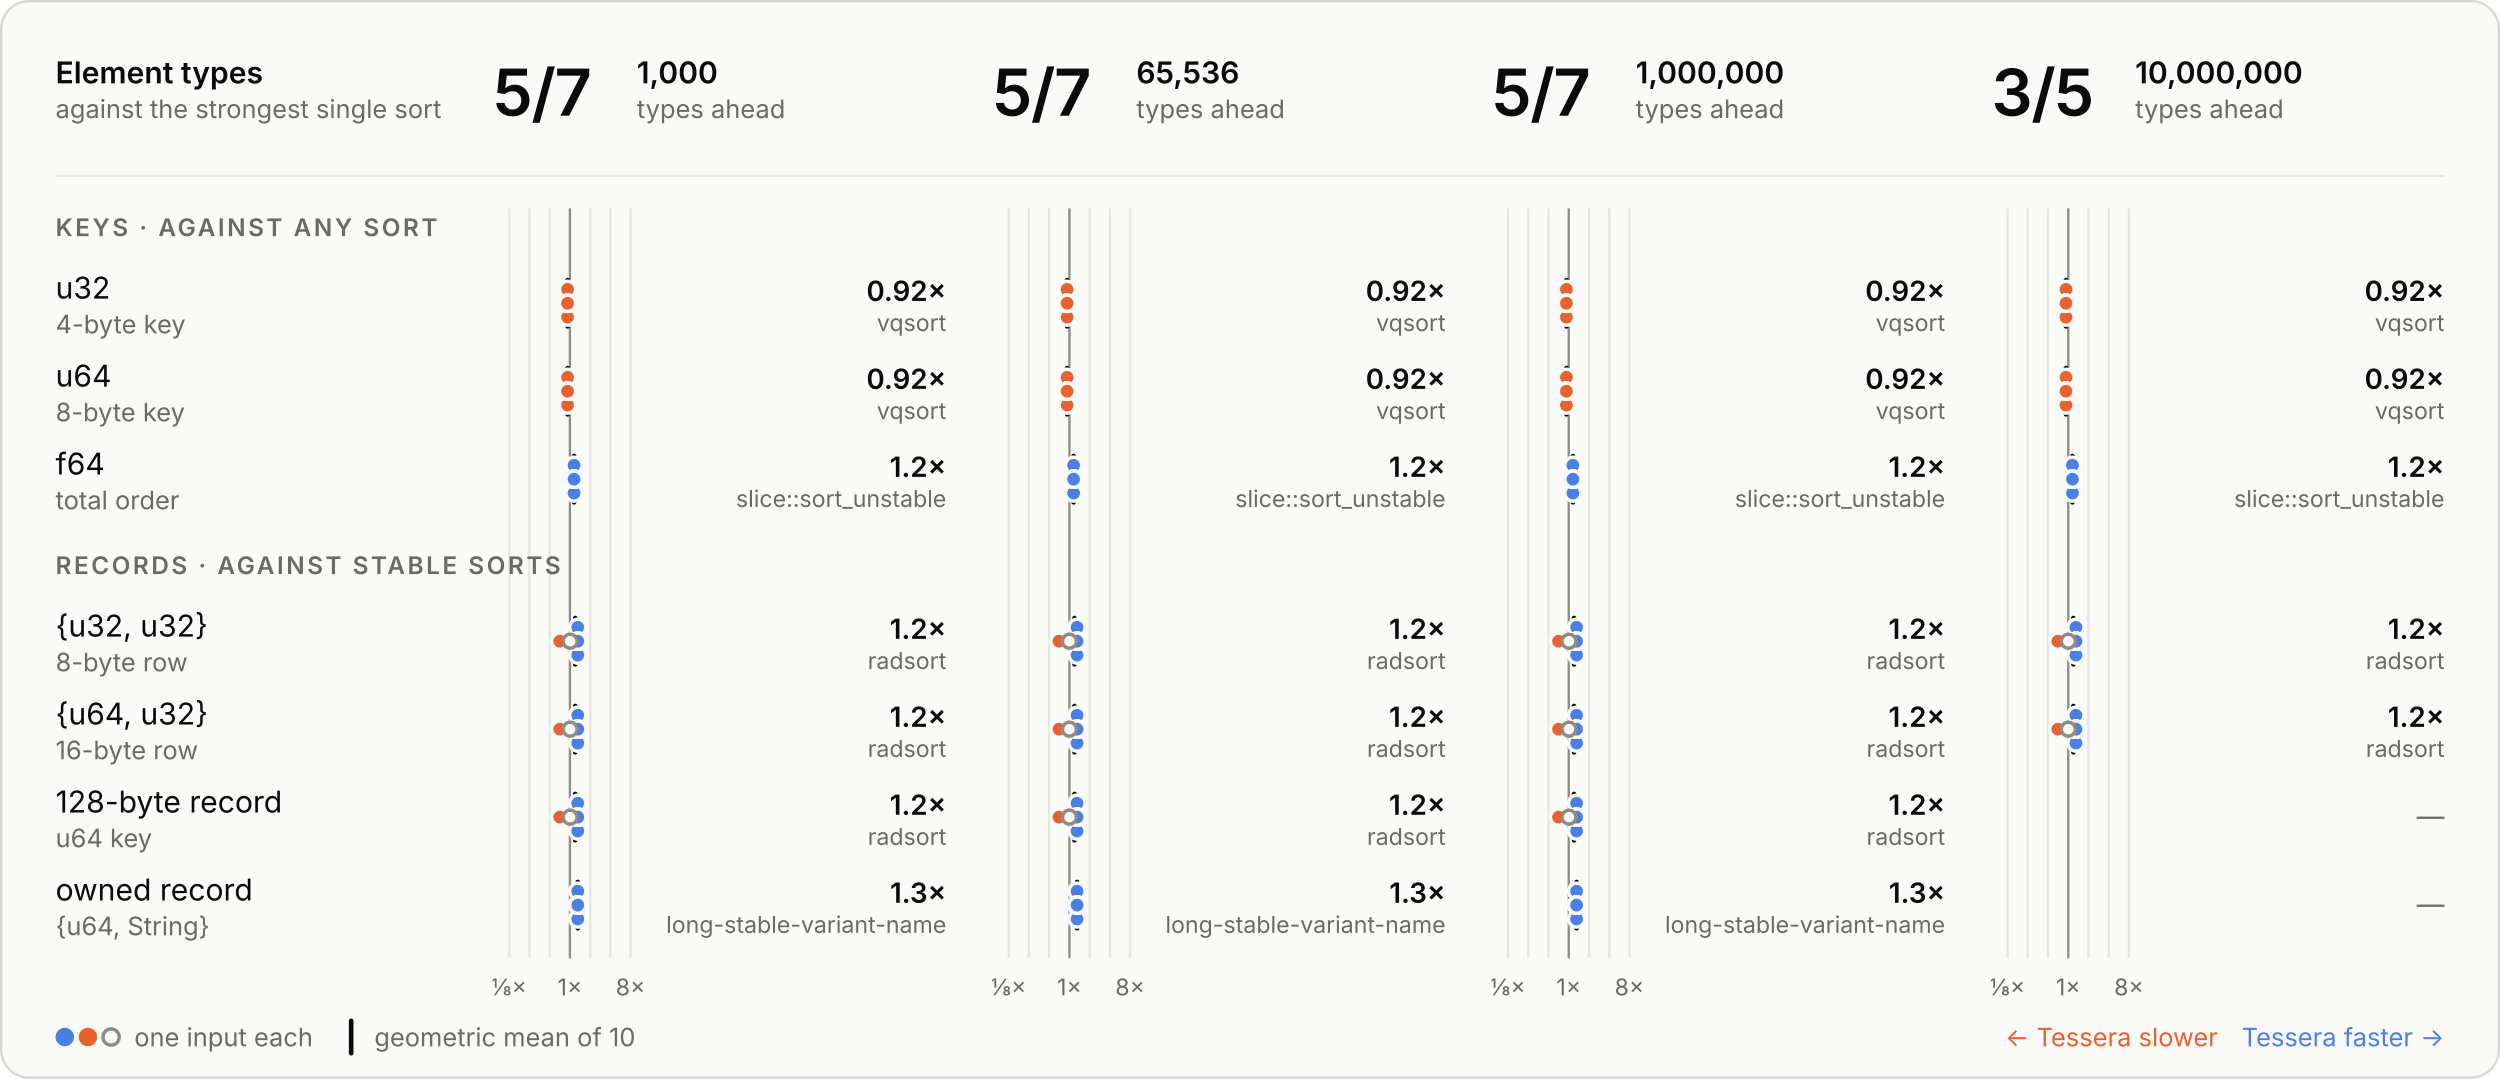
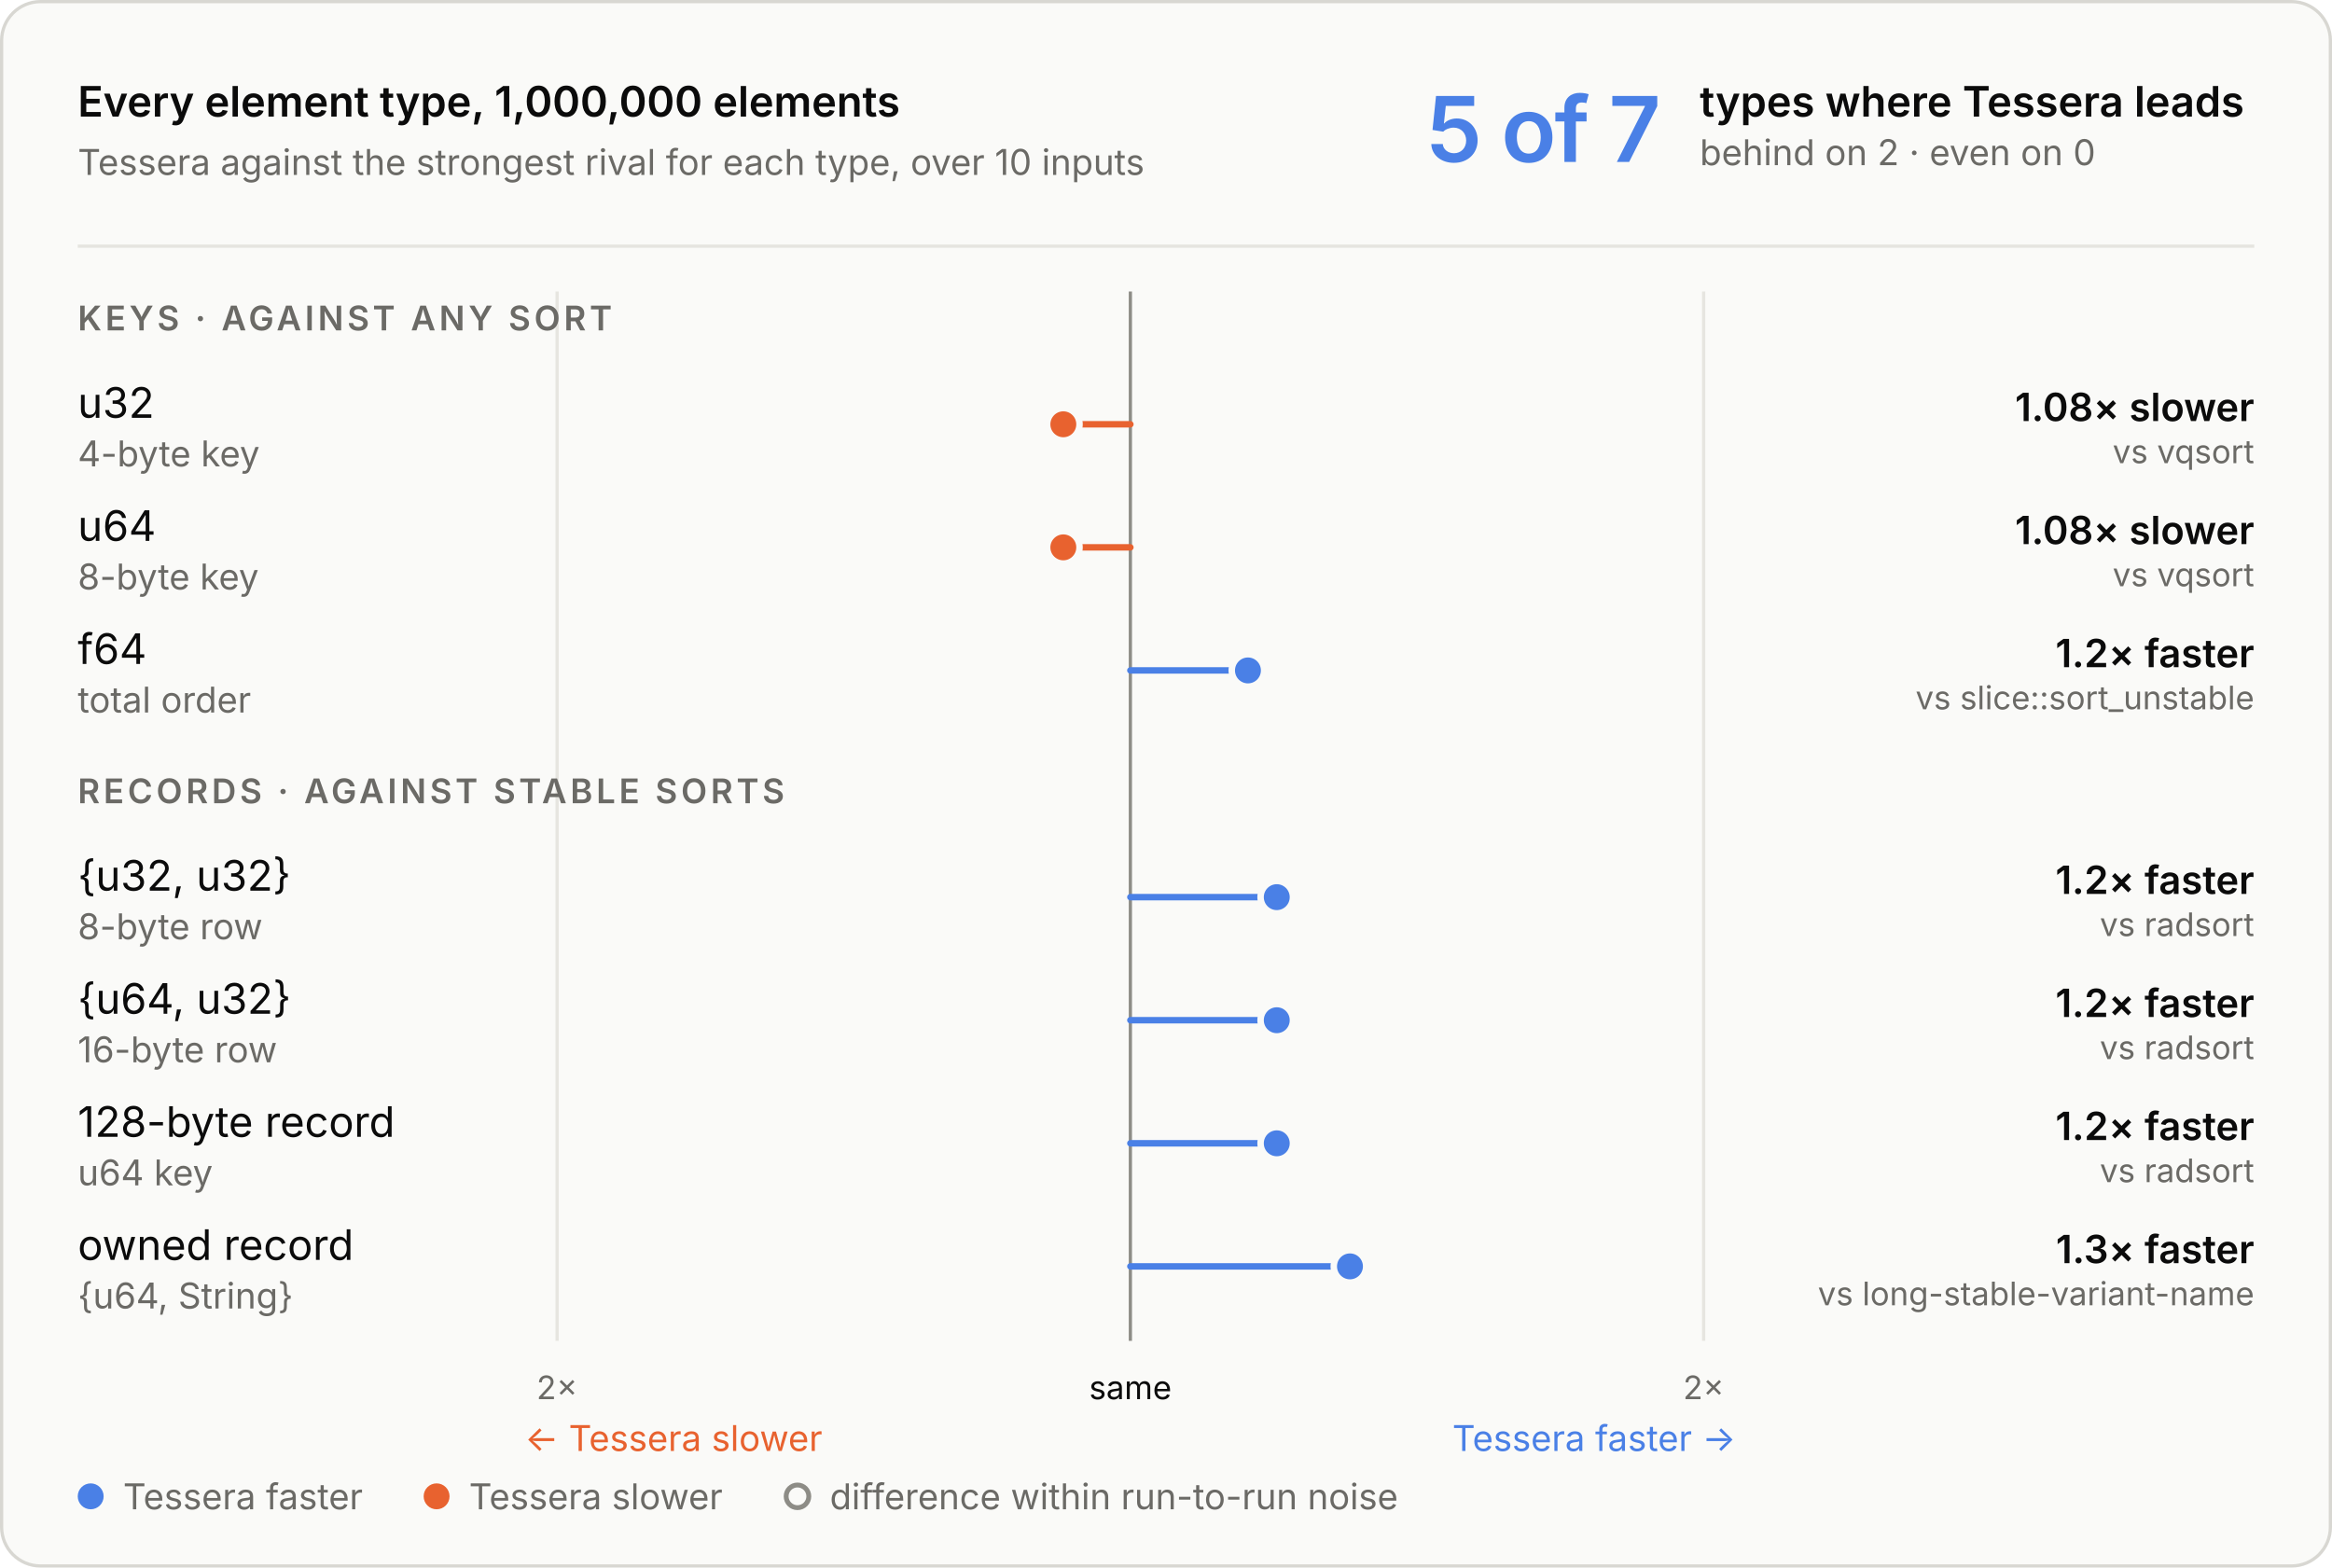
- <svg xmlns="http://www.w3.org/2000/svg" viewBox="0 0 1080 466" width="1080" height="466" role="img" aria-labelledby="t d">
+ <svg xmlns="http://www.w3.org/2000/svg" viewBox="0 0 720 484" width="720" height="484" role="img" aria-labelledby="t d">
  <style>
  .panel { fill: #fafaf8; stroke: #d8d7d2; } .ring { stroke: #fafaf8; }
  .ink { fill: #0b0b0b; } .muted { fill: #6b6a66; } .rule { stroke: #e6e5e0; } .axis { stroke: #8d8c86; }
  .tag { fill: none; stroke: #c9c8c2; }
  .slower { fill: #e8622f; } .faster { fill: #4a80e6; }
  .stem-slower { stroke: #e8622f; } .stem-faster { stroke: #4a80e6; }
  .within { fill: #fafaf8; stroke: #8d8c86; }
  text { font-family: Inter, -apple-system, BlinkMacSystemFont, "Segoe UI", Helvetica, Arial, sans-serif; font-size: 13px; font-feature-settings: "tnum", "cv11"; }
  .val { font-size: 12px; } .sub { font-size: 11px; } .tiny { font-size: 10px; } .strong { font-weight: 600; }
  .hero { font-size: 28px; font-weight: 600; letter-spacing: -0.6px; font-feature-settings: "pnum"; }
  .stat { font-size: 18px; font-weight: 600; }
  .caps { font-size: 10.5px; font-weight: 600; letter-spacing: 1.1px; }
  @media (prefers-color-scheme: dark) {
    .panel { fill: #1e1e1d; stroke: #3a3a37; } .ring { stroke: #1e1e1d; }
    .ink { fill: #e8e7e3; } .muted { fill: #a3a29b; } .rule { stroke: #30302e; } .axis { stroke: #6f6e69; }
    .tag { stroke: #4a4a46; }
    .within { fill: #1e1e1d; stroke: #6f6e69; }
  }
</style>
  <style>
-   .mark { fill: #8d8c86; } .stroke-ink { stroke: #0b0b0b; } .stroke-mark { stroke: #8d8c86; }
-   @media (prefers-color-scheme: dark) { .stroke-ink { stroke: #e8e7e3; } }
+   .mark { fill: #8d8c86; } .stroke-mark { stroke: #8d8c86; }
</style>
-   <rect class="panel" x="0.5" y="0.5" width="1079" height="465" rx="12" />
-   <text class="ink strong" x="24.0" y="36.0">Element types</text>
-   <text class="muted sub" x="24.0" y="51.0">against the strongest single sort</text>
-   <text class="hero ink" x="213.0" y="50.0">5/7</text>
-   <text class="ink strong" x="275.1" y="36.0">1,000</text>
-   <text class="muted sub" x="275.1" y="51.0">types ahead</text>
-   <text class="hero ink" x="428.8" y="50.0">5/7</text>
-   <text class="ink strong" x="490.9" y="36.0">65,536</text>
-   <text class="muted sub" x="490.9" y="51.0">types ahead</text>
-   <text class="hero ink" x="644.5" y="50.0">5/7</text>
-   <text class="ink strong" x="706.6" y="36.0">1,000,000</text>
-   <text class="muted sub" x="706.6" y="51.0">types ahead</text>
-   <text class="hero ink" x="860.3" y="50.0">3/5</text>
-   <text class="ink strong" x="922.4" y="36.0">10,000,000</text>
-   <text class="muted sub" x="922.4" y="51.0">types ahead</text>
-   <line class="rule" x1="24" x2="1056" y1="76" y2="76" stroke-width="1" />
-   <line class="rule" x1="220.0" x2="220.0" y1="90" y2="414" stroke-width="1" />
-   <line class="rule" x1="228.7" x2="228.7" y1="90" y2="414" stroke-width="1" />
-   <line class="rule" x1="237.5" x2="237.5" y1="90" y2="414" stroke-width="1" />
-   <line class="axis" x1="246.2" x2="246.2" y1="90" y2="414" stroke-width="1" />
-   <line class="rule" x1="255.0" x2="255.0" y1="90" y2="414" stroke-width="1" />
-   <line class="rule" x1="263.7" x2="263.7" y1="90" y2="414" stroke-width="1" />
-   <line class="rule" x1="272.4" x2="272.4" y1="90" y2="414" stroke-width="1" />
-   <text class="muted tiny" x="220.0" y="430.0" text-anchor="middle">⅛×</text>
-   <text class="muted tiny" x="246.2" y="430.0" text-anchor="middle">1×</text>
-   <text class="muted tiny" x="272.4" y="430.0" text-anchor="middle">8×</text>
-   <line class="rule" x1="435.8" x2="435.8" y1="90" y2="414" stroke-width="1" />
-   <line class="rule" x1="444.5" x2="444.5" y1="90" y2="414" stroke-width="1" />
-   <line class="rule" x1="453.2" x2="453.2" y1="90" y2="414" stroke-width="1" />
-   <line class="axis" x1="462.0" x2="462.0" y1="90" y2="414" stroke-width="1" />
-   <line class="rule" x1="470.7" x2="470.7" y1="90" y2="414" stroke-width="1" />
-   <line class="rule" x1="479.5" x2="479.5" y1="90" y2="414" stroke-width="1" />
-   <line class="rule" x1="488.2" x2="488.2" y1="90" y2="414" stroke-width="1" />
-   <text class="muted tiny" x="435.8" y="430.0" text-anchor="middle">⅛×</text>
-   <text class="muted tiny" x="462.0" y="430.0" text-anchor="middle">1×</text>
-   <text class="muted tiny" x="488.2" y="430.0" text-anchor="middle">8×</text>
-   <line class="rule" x1="651.5" x2="651.5" y1="90" y2="414" stroke-width="1" />
-   <line class="rule" x1="660.2" x2="660.2" y1="90" y2="414" stroke-width="1" />
-   <line class="rule" x1="669.0" x2="669.0" y1="90" y2="414" stroke-width="1" />
-   <line class="axis" x1="677.7" x2="677.7" y1="90" y2="414" stroke-width="1" />
-   <line class="rule" x1="686.5" x2="686.5" y1="90" y2="414" stroke-width="1" />
-   <line class="rule" x1="695.2" x2="695.2" y1="90" y2="414" stroke-width="1" />
-   <line class="rule" x1="703.9" x2="703.9" y1="90" y2="414" stroke-width="1" />
-   <text class="muted tiny" x="651.5" y="430.0" text-anchor="middle">⅛×</text>
-   <text class="muted tiny" x="677.7" y="430.0" text-anchor="middle">1×</text>
-   <text class="muted tiny" x="703.9" y="430.0" text-anchor="middle">8×</text>
-   <line class="rule" x1="867.3" x2="867.3" y1="90" y2="414" stroke-width="1" />
-   <line class="rule" x1="876.0" x2="876.0" y1="90" y2="414" stroke-width="1" />
-   <line class="rule" x1="884.7" x2="884.7" y1="90" y2="414" stroke-width="1" />
-   <line class="axis" x1="893.5" x2="893.5" y1="90" y2="414" stroke-width="1" />
-   <line class="rule" x1="902.2" x2="902.2" y1="90" y2="414" stroke-width="1" />
-   <line class="rule" x1="911.0" x2="911.0" y1="90" y2="414" stroke-width="1" />
-   <line class="rule" x1="919.7" x2="919.7" y1="90" y2="414" stroke-width="1" />
-   <text class="muted tiny" x="867.3" y="430.0" text-anchor="middle">⅛×</text>
-   <text class="muted tiny" x="893.5" y="430.0" text-anchor="middle">1×</text>
-   <text class="muted tiny" x="919.7" y="430.0" text-anchor="middle">8×</text>
+   <rect class="panel" x="0.5" y="0.5" width="719" height="483" rx="12" />
+   <text class="ink strong" x="24.0" y="36.0">Every element type, 1,000,000 elements</text>
+   <text class="muted sub" x="24.0" y="54.0">Tessera against the strongest rival for each type, over 10 inputs</text>
+   <text class="hero faster" x="512.8" y="50.0" text-anchor="end">5 of 7</text>
+   <text class="ink strong" x="524.8" y="36.0">types where Tessera leads</text>
+   <text class="muted sub" x="524.8" y="51.0">behind on 2 · even on 0</text>
+   <line class="rule" x1="24" x2="696" y1="76" y2="76" stroke-width="1" />
+   <line class="axis" x1="349.0" x2="349.0" y1="90" y2="414" stroke-width="1" />
+   <text class="ink tiny" x="349.0" y="432.0" text-anchor="middle">same</text>
+   <line class="rule" x1="526.0" x2="526.0" y1="90" y2="414" stroke-width="1" />
+   <text class="muted tiny" x="526.0" y="432.0" text-anchor="middle">2×</text>
+   <line class="rule" x1="172.0" x2="172.0" y1="90" y2="414" stroke-width="1" />
+   <text class="muted tiny" x="172.0" y="432.0" text-anchor="middle">2×</text>
+   <text class="slower sub" x="162.0" y="448.0">← Tessera slower</text>
+   <text class="faster sub" x="536.0" y="448.0" text-anchor="end">Tessera faster →</text>
  <text class="caps muted" x="24.0" y="102.0">KEYS · AGAINST ANY SORT</text>
  <text class="ink" x="24.0" y="129.0">u32</text>
  <text class="muted sub" x="24.0" y="144.0">4-byte key</text>
-   <line class="stroke-ink" x1="245.2" x2="245.2" y1="121" y2="141" stroke-width="2" stroke-linecap="round" />
-   <circle class="slower ring" cx="245.2" cy="131" r="3.5" stroke-width="1.5" />
-   <circle class="slower ring" cx="245.2" cy="125" r="3.5" stroke-width="1.5" />
-   <circle class="slower ring" cx="245.2" cy="137" r="3.5" stroke-width="1.5" />
-   <circle class="slower ring" cx="245.2" cy="131" r="3.5" stroke-width="1.5" />
-   <circle class="slower ring" cx="245.2" cy="131" r="3.5" stroke-width="1.5" />
-   <circle class="slower ring" cx="245.2" cy="131" r="3.5" stroke-width="1.5" />
-   <circle class="slower ring" cx="245.2" cy="131" r="3.5" stroke-width="1.5" />
-   <circle class="slower ring" cx="245.2" cy="131" r="3.5" stroke-width="1.5" />
-   <circle class="slower ring" cx="245.2" cy="131" r="3.5" stroke-width="1.5" />
-   <circle class="slower ring" cx="245.2" cy="131" r="3.5" stroke-width="1.5" />
-   <text class="val ink strong" x="408.8" y="130.0" text-anchor="end">0.92×</text>
-   <text class="muted tiny" x="408.8" y="143.0" text-anchor="end">vqsort</text>
-   <line class="stroke-ink" x1="461.0" x2="461.0" y1="121" y2="141" stroke-width="2" stroke-linecap="round" />
-   <circle class="slower ring" cx="461.0" cy="131" r="3.5" stroke-width="1.5" />
-   <circle class="slower ring" cx="461.0" cy="125" r="3.5" stroke-width="1.5" />
-   <circle class="slower ring" cx="461.0" cy="137" r="3.5" stroke-width="1.5" />
-   <circle class="slower ring" cx="461.0" cy="131" r="3.5" stroke-width="1.5" />
-   <circle class="slower ring" cx="461.0" cy="131" r="3.5" stroke-width="1.5" />
-   <circle class="slower ring" cx="461.0" cy="131" r="3.5" stroke-width="1.5" />
-   <circle class="slower ring" cx="461.0" cy="131" r="3.5" stroke-width="1.5" />
-   <circle class="slower ring" cx="461.0" cy="131" r="3.5" stroke-width="1.5" />
-   <circle class="slower ring" cx="461.0" cy="131" r="3.5" stroke-width="1.5" />
-   <circle class="slower ring" cx="461.0" cy="131" r="3.5" stroke-width="1.5" />
-   <text class="val ink strong" x="624.5" y="130.0" text-anchor="end">0.92×</text>
-   <text class="muted tiny" x="624.5" y="143.0" text-anchor="end">vqsort</text>
-   <line class="stroke-ink" x1="676.7" x2="676.7" y1="121" y2="141" stroke-width="2" stroke-linecap="round" />
-   <circle class="slower ring" cx="676.7" cy="131" r="3.5" stroke-width="1.5" />
-   <circle class="slower ring" cx="676.7" cy="125" r="3.5" stroke-width="1.5" />
-   <circle class="slower ring" cx="676.7" cy="137" r="3.5" stroke-width="1.5" />
-   <circle class="slower ring" cx="676.7" cy="131" r="3.5" stroke-width="1.5" />
-   <circle class="slower ring" cx="676.7" cy="131" r="3.5" stroke-width="1.5" />
-   <circle class="slower ring" cx="676.7" cy="131" r="3.5" stroke-width="1.5" />
-   <circle class="slower ring" cx="676.7" cy="131" r="3.5" stroke-width="1.5" />
-   <circle class="slower ring" cx="676.7" cy="131" r="3.5" stroke-width="1.5" />
-   <circle class="slower ring" cx="676.7" cy="131" r="3.5" stroke-width="1.5" />
-   <circle class="slower ring" cx="676.7" cy="131" r="3.5" stroke-width="1.5" />
-   <text class="val ink strong" x="840.3" y="130.0" text-anchor="end">0.92×</text>
-   <text class="muted tiny" x="840.3" y="143.0" text-anchor="end">vqsort</text>
-   <line class="stroke-ink" x1="892.5" x2="892.5" y1="121" y2="141" stroke-width="2" stroke-linecap="round" />
-   <circle class="slower ring" cx="892.5" cy="131" r="3.5" stroke-width="1.5" />
-   <circle class="slower ring" cx="892.5" cy="125" r="3.5" stroke-width="1.5" />
-   <circle class="slower ring" cx="892.5" cy="137" r="3.5" stroke-width="1.5" />
-   <circle class="slower ring" cx="892.5" cy="131" r="3.5" stroke-width="1.5" />
-   <circle class="slower ring" cx="892.5" cy="131" r="3.5" stroke-width="1.5" />
-   <circle class="slower ring" cx="892.5" cy="131" r="3.5" stroke-width="1.5" />
-   <circle class="slower ring" cx="892.5" cy="131" r="3.5" stroke-width="1.5" />
-   <circle class="slower ring" cx="892.5" cy="131" r="3.5" stroke-width="1.5" />
-   <circle class="slower ring" cx="892.5" cy="131" r="3.5" stroke-width="1.5" />
-   <circle class="slower ring" cx="892.5" cy="131" r="3.5" stroke-width="1.5" />
-   <text class="val ink strong" x="1056.0" y="130.0" text-anchor="end">0.92×</text>
-   <text class="muted tiny" x="1056.0" y="143.0" text-anchor="end">vqsort</text>
+   <line class="stem-slower" x1="349.0" x2="328.3" y1="131" y2="131" stroke-width="2" stroke-linecap="round" />
+   <circle class="slower ring" cx="328.3" cy="131" r="5" stroke-width="2" />
+   <text class="val ink strong" x="696.0" y="130.0" text-anchor="end">1.08× slower</text>
+   <text class="muted tiny" x="696.0" y="143.0" text-anchor="end">vs vqsort</text>
  <text class="ink" x="24.0" y="167.0">u64</text>
  <text class="muted sub" x="24.0" y="182.0">8-byte key</text>
-   <line class="stroke-ink" x1="245.2" x2="245.2" y1="159" y2="179" stroke-width="2" stroke-linecap="round" />
-   <circle class="slower ring" cx="245.2" cy="169" r="3.5" stroke-width="1.5" />
-   <circle class="slower ring" cx="245.2" cy="163" r="3.5" stroke-width="1.5" />
-   <circle class="slower ring" cx="245.2" cy="175" r="3.5" stroke-width="1.5" />
-   <circle class="slower ring" cx="245.2" cy="169" r="3.5" stroke-width="1.5" />
-   <circle class="slower ring" cx="245.2" cy="169" r="3.5" stroke-width="1.5" />
-   <circle class="slower ring" cx="245.2" cy="169" r="3.5" stroke-width="1.5" />
-   <circle class="slower ring" cx="245.2" cy="169" r="3.5" stroke-width="1.5" />
-   <circle class="slower ring" cx="245.2" cy="169" r="3.5" stroke-width="1.5" />
-   <circle class="slower ring" cx="245.2" cy="169" r="3.5" stroke-width="1.5" />
-   <circle class="slower ring" cx="245.2" cy="169" r="3.5" stroke-width="1.5" />
-   <text class="val ink strong" x="408.8" y="168.0" text-anchor="end">0.92×</text>
-   <text class="muted tiny" x="408.8" y="181.0" text-anchor="end">vqsort</text>
-   <line class="stroke-ink" x1="461.0" x2="461.0" y1="159" y2="179" stroke-width="2" stroke-linecap="round" />
-   <circle class="slower ring" cx="461.0" cy="169" r="3.5" stroke-width="1.5" />
-   <circle class="slower ring" cx="461.0" cy="163" r="3.5" stroke-width="1.5" />
-   <circle class="slower ring" cx="461.0" cy="175" r="3.5" stroke-width="1.5" />
-   <circle class="slower ring" cx="461.0" cy="169" r="3.5" stroke-width="1.5" />
-   <circle class="slower ring" cx="461.0" cy="169" r="3.5" stroke-width="1.5" />
-   <circle class="slower ring" cx="461.0" cy="169" r="3.5" stroke-width="1.5" />
-   <circle class="slower ring" cx="461.0" cy="169" r="3.5" stroke-width="1.5" />
-   <circle class="slower ring" cx="461.0" cy="169" r="3.5" stroke-width="1.5" />
-   <circle class="slower ring" cx="461.0" cy="169" r="3.5" stroke-width="1.5" />
-   <circle class="slower ring" cx="461.0" cy="169" r="3.5" stroke-width="1.5" />
-   <text class="val ink strong" x="624.5" y="168.0" text-anchor="end">0.92×</text>
-   <text class="muted tiny" x="624.5" y="181.0" text-anchor="end">vqsort</text>
-   <line class="stroke-ink" x1="676.7" x2="676.7" y1="159" y2="179" stroke-width="2" stroke-linecap="round" />
-   <circle class="slower ring" cx="676.7" cy="169" r="3.5" stroke-width="1.5" />
-   <circle class="slower ring" cx="676.7" cy="163" r="3.5" stroke-width="1.5" />
-   <circle class="slower ring" cx="676.7" cy="175" r="3.5" stroke-width="1.5" />
-   <circle class="slower ring" cx="676.7" cy="169" r="3.5" stroke-width="1.5" />
-   <circle class="slower ring" cx="676.7" cy="169" r="3.5" stroke-width="1.5" />
-   <circle class="slower ring" cx="676.7" cy="169" r="3.5" stroke-width="1.5" />
-   <circle class="slower ring" cx="676.7" cy="169" r="3.5" stroke-width="1.5" />
-   <circle class="slower ring" cx="676.7" cy="169" r="3.5" stroke-width="1.5" />
-   <circle class="slower ring" cx="676.7" cy="169" r="3.5" stroke-width="1.5" />
-   <circle class="slower ring" cx="676.7" cy="169" r="3.5" stroke-width="1.5" />
-   <text class="val ink strong" x="840.3" y="168.0" text-anchor="end">0.92×</text>
-   <text class="muted tiny" x="840.3" y="181.0" text-anchor="end">vqsort</text>
-   <line class="stroke-ink" x1="892.5" x2="892.5" y1="159" y2="179" stroke-width="2" stroke-linecap="round" />
-   <circle class="slower ring" cx="892.5" cy="169" r="3.5" stroke-width="1.5" />
-   <circle class="slower ring" cx="892.5" cy="163" r="3.5" stroke-width="1.5" />
-   <circle class="slower ring" cx="892.5" cy="175" r="3.5" stroke-width="1.5" />
-   <circle class="slower ring" cx="892.5" cy="169" r="3.5" stroke-width="1.5" />
-   <circle class="slower ring" cx="892.5" cy="169" r="3.5" stroke-width="1.5" />
-   <circle class="slower ring" cx="892.5" cy="169" r="3.5" stroke-width="1.5" />
-   <circle class="slower ring" cx="892.5" cy="169" r="3.5" stroke-width="1.5" />
-   <circle class="slower ring" cx="892.5" cy="169" r="3.5" stroke-width="1.5" />
-   <circle class="slower ring" cx="892.5" cy="169" r="3.5" stroke-width="1.5" />
-   <circle class="slower ring" cx="892.5" cy="169" r="3.5" stroke-width="1.5" />
-   <text class="val ink strong" x="1056.0" y="168.0" text-anchor="end">0.92×</text>
-   <text class="muted tiny" x="1056.0" y="181.0" text-anchor="end">vqsort</text>
+   <line class="stem-slower" x1="349.0" x2="328.3" y1="169" y2="169" stroke-width="2" stroke-linecap="round" />
+   <circle class="slower ring" cx="328.3" cy="169" r="5" stroke-width="2" />
+   <text class="val ink strong" x="696.0" y="168.0" text-anchor="end">1.08× slower</text>
+   <text class="muted tiny" x="696.0" y="181.0" text-anchor="end">vs vqsort</text>
  <text class="ink" x="24.0" y="205.0">f64</text>
  <text class="muted sub" x="24.0" y="220.0">total order</text>
-   <line class="stroke-ink" x1="248.0" x2="248.0" y1="197" y2="217" stroke-width="2" stroke-linecap="round" />
-   <circle class="faster ring" cx="248.0" cy="207" r="3.5" stroke-width="1.5" />
-   <circle class="faster ring" cx="248.0" cy="201" r="3.5" stroke-width="1.5" />
-   <circle class="faster ring" cx="248.0" cy="213" r="3.5" stroke-width="1.5" />
-   <circle class="faster ring" cx="248.0" cy="207" r="3.5" stroke-width="1.5" />
-   <circle class="faster ring" cx="248.0" cy="207" r="3.5" stroke-width="1.5" />
-   <circle class="faster ring" cx="248.0" cy="207" r="3.5" stroke-width="1.5" />
-   <circle class="faster ring" cx="248.0" cy="207" r="3.5" stroke-width="1.5" />
-   <circle class="faster ring" cx="248.0" cy="207" r="3.5" stroke-width="1.5" />
-   <circle class="faster ring" cx="248.0" cy="207" r="3.5" stroke-width="1.5" />
-   <circle class="faster ring" cx="248.0" cy="207" r="3.5" stroke-width="1.5" />
-   <text class="val ink strong" x="408.8" y="206.0" text-anchor="end">1.2×</text>
-   <text class="muted tiny" x="408.8" y="219.0" text-anchor="end">slice::sort_unstable</text>
-   <line class="stroke-ink" x1="463.8" x2="463.8" y1="197" y2="217" stroke-width="2" stroke-linecap="round" />
-   <circle class="faster ring" cx="463.8" cy="207" r="3.5" stroke-width="1.5" />
-   <circle class="faster ring" cx="463.8" cy="201" r="3.5" stroke-width="1.5" />
-   <circle class="faster ring" cx="463.8" cy="213" r="3.5" stroke-width="1.5" />
-   <circle class="faster ring" cx="463.8" cy="207" r="3.5" stroke-width="1.5" />
-   <circle class="faster ring" cx="463.8" cy="207" r="3.5" stroke-width="1.5" />
-   <circle class="faster ring" cx="463.8" cy="207" r="3.5" stroke-width="1.5" />
-   <circle class="faster ring" cx="463.8" cy="207" r="3.5" stroke-width="1.5" />
-   <circle class="faster ring" cx="463.8" cy="207" r="3.5" stroke-width="1.5" />
-   <circle class="faster ring" cx="463.8" cy="207" r="3.5" stroke-width="1.5" />
-   <circle class="faster ring" cx="463.8" cy="207" r="3.5" stroke-width="1.5" />
-   <text class="val ink strong" x="624.5" y="206.0" text-anchor="end">1.2×</text>
-   <text class="muted tiny" x="624.5" y="219.0" text-anchor="end">slice::sort_unstable</text>
-   <line class="stroke-ink" x1="679.5" x2="679.5" y1="197" y2="217" stroke-width="2" stroke-linecap="round" />
-   <circle class="faster ring" cx="679.5" cy="207" r="3.5" stroke-width="1.5" />
-   <circle class="faster ring" cx="679.5" cy="201" r="3.5" stroke-width="1.5" />
-   <circle class="faster ring" cx="679.5" cy="213" r="3.5" stroke-width="1.5" />
-   <circle class="faster ring" cx="679.5" cy="207" r="3.5" stroke-width="1.5" />
-   <circle class="faster ring" cx="679.5" cy="207" r="3.5" stroke-width="1.5" />
-   <circle class="faster ring" cx="679.5" cy="207" r="3.5" stroke-width="1.5" />
-   <circle class="faster ring" cx="679.5" cy="207" r="3.5" stroke-width="1.5" />
-   <circle class="faster ring" cx="679.5" cy="207" r="3.5" stroke-width="1.5" />
-   <circle class="faster ring" cx="679.5" cy="207" r="3.5" stroke-width="1.5" />
-   <circle class="faster ring" cx="679.5" cy="207" r="3.5" stroke-width="1.5" />
-   <text class="val ink strong" x="840.3" y="206.0" text-anchor="end">1.2×</text>
-   <text class="muted tiny" x="840.3" y="219.0" text-anchor="end">slice::sort_unstable</text>
-   <line class="stroke-ink" x1="895.3" x2="895.3" y1="197" y2="217" stroke-width="2" stroke-linecap="round" />
-   <circle class="faster ring" cx="895.3" cy="207" r="3.5" stroke-width="1.5" />
-   <circle class="faster ring" cx="895.3" cy="201" r="3.5" stroke-width="1.5" />
-   <circle class="faster ring" cx="895.3" cy="213" r="3.5" stroke-width="1.5" />
-   <circle class="faster ring" cx="895.3" cy="207" r="3.5" stroke-width="1.5" />
-   <circle class="faster ring" cx="895.3" cy="207" r="3.5" stroke-width="1.5" />
-   <circle class="faster ring" cx="895.3" cy="207" r="3.5" stroke-width="1.5" />
-   <circle class="faster ring" cx="895.3" cy="207" r="3.5" stroke-width="1.5" />
-   <circle class="faster ring" cx="895.3" cy="207" r="3.5" stroke-width="1.5" />
-   <circle class="faster ring" cx="895.3" cy="207" r="3.5" stroke-width="1.5" />
-   <circle class="faster ring" cx="895.3" cy="207" r="3.5" stroke-width="1.5" />
-   <text class="val ink strong" x="1056.0" y="206.0" text-anchor="end">1.2×</text>
-   <text class="muted tiny" x="1056.0" y="219.0" text-anchor="end">slice::sort_unstable</text>
+   <line class="stem-faster" x1="349.0" x2="385.3" y1="207" y2="207" stroke-width="2" stroke-linecap="round" />
+   <circle class="faster ring" cx="385.3" cy="207" r="5" stroke-width="2" />
+   <text class="val ink strong" x="696.0" y="206.0" text-anchor="end">1.2× faster</text>
+   <text class="muted tiny" x="696.0" y="219.0" text-anchor="end">vs slice::sort_unstable</text>
  <text class="caps muted" x="24.0" y="248.0">RECORDS · AGAINST STABLE SORTS</text>
  <text class="ink" x="24.0" y="275.0">{u32, u32}</text>
  <text class="muted sub" x="24.0" y="290.0">8-byte row</text>
-   <line class="stroke-ink" x1="248.5" x2="248.5" y1="267" y2="287" stroke-width="2" stroke-linecap="round" />
-   <circle class="faster ring" cx="249.6" cy="277" r="3.5" stroke-width="1.5" />
-   <circle class="faster ring" cx="249.6" cy="271" r="3.5" stroke-width="1.5" />
-   <circle class="faster ring" cx="249.6" cy="283" r="3.5" stroke-width="1.5" />
-   <circle class="faster ring" cx="249.6" cy="277" r="3.5" stroke-width="1.5" />
-   <circle class="faster ring" cx="249.6" cy="277" r="3.5" stroke-width="1.5" />
-   <circle class="faster ring" cx="249.6" cy="277" r="3.5" stroke-width="1.5" />
-   <circle class="faster ring" cx="249.6" cy="277" r="3.5" stroke-width="1.5" />
-   <circle class="slower ring" cx="241.8" cy="277" r="3.5" stroke-width="1.5" />
-   <circle class="faster ring" cx="249.6" cy="277" r="3.5" stroke-width="1.5" />
-   <circle class="within" cx="246.3" cy="277" r="3" stroke-width="1.5" />
-   <text class="val ink strong" x="408.8" y="276.0" text-anchor="end">1.2×</text>
-   <text class="muted tiny" x="408.8" y="289.0" text-anchor="end">radsort</text>
-   <line class="stroke-ink" x1="464.2" x2="464.2" y1="267" y2="287" stroke-width="2" stroke-linecap="round" />
-   <circle class="faster ring" cx="465.3" cy="277" r="3.5" stroke-width="1.5" />
-   <circle class="faster ring" cx="465.3" cy="271" r="3.5" stroke-width="1.5" />
-   <circle class="faster ring" cx="465.3" cy="283" r="3.5" stroke-width="1.5" />
-   <circle class="faster ring" cx="465.3" cy="277" r="3.5" stroke-width="1.5" />
-   <circle class="faster ring" cx="465.3" cy="277" r="3.5" stroke-width="1.5" />
-   <circle class="faster ring" cx="465.3" cy="277" r="3.5" stroke-width="1.5" />
-   <circle class="faster ring" cx="465.3" cy="277" r="3.5" stroke-width="1.5" />
-   <circle class="slower ring" cx="457.5" cy="277" r="3.5" stroke-width="1.5" />
-   <circle class="faster ring" cx="465.3" cy="277" r="3.5" stroke-width="1.5" />
-   <circle class="within" cx="462.0" cy="277" r="3" stroke-width="1.5" />
-   <text class="val ink strong" x="624.5" y="276.0" text-anchor="end">1.2×</text>
-   <text class="muted tiny" x="624.5" y="289.0" text-anchor="end">radsort</text>
-   <line class="stroke-ink" x1="680.0" x2="680.0" y1="267" y2="287" stroke-width="2" stroke-linecap="round" />
-   <circle class="faster ring" cx="681.1" cy="277" r="3.5" stroke-width="1.5" />
-   <circle class="faster ring" cx="681.1" cy="271" r="3.5" stroke-width="1.5" />
-   <circle class="faster ring" cx="681.1" cy="283" r="3.5" stroke-width="1.5" />
-   <circle class="faster ring" cx="681.1" cy="277" r="3.5" stroke-width="1.5" />
-   <circle class="faster ring" cx="681.1" cy="277" r="3.5" stroke-width="1.5" />
-   <circle class="faster ring" cx="681.1" cy="277" r="3.5" stroke-width="1.5" />
-   <circle class="faster ring" cx="681.1" cy="277" r="3.5" stroke-width="1.5" />
-   <circle class="slower ring" cx="673.3" cy="277" r="3.5" stroke-width="1.5" />
-   <circle class="faster ring" cx="681.1" cy="277" r="3.5" stroke-width="1.5" />
-   <circle class="within" cx="677.8" cy="277" r="3" stroke-width="1.5" />
-   <text class="val ink strong" x="840.3" y="276.0" text-anchor="end">1.2×</text>
-   <text class="muted tiny" x="840.3" y="289.0" text-anchor="end">radsort</text>
-   <line class="stroke-ink" x1="895.7" x2="895.7" y1="267" y2="287" stroke-width="2" stroke-linecap="round" />
-   <circle class="faster ring" cx="896.8" cy="277" r="3.5" stroke-width="1.5" />
-   <circle class="faster ring" cx="896.8" cy="271" r="3.5" stroke-width="1.5" />
-   <circle class="faster ring" cx="896.8" cy="283" r="3.5" stroke-width="1.5" />
-   <circle class="faster ring" cx="896.8" cy="277" r="3.5" stroke-width="1.5" />
-   <circle class="faster ring" cx="896.8" cy="277" r="3.5" stroke-width="1.5" />
-   <circle class="faster ring" cx="896.8" cy="277" r="3.5" stroke-width="1.5" />
-   <circle class="faster ring" cx="896.8" cy="277" r="3.5" stroke-width="1.5" />
-   <circle class="slower ring" cx="889.0" cy="277" r="3.5" stroke-width="1.5" />
-   <circle class="faster ring" cx="896.8" cy="277" r="3.5" stroke-width="1.5" />
-   <circle class="within" cx="893.5" cy="277" r="3" stroke-width="1.5" />
-   <text class="val ink strong" x="1056.0" y="276.0" text-anchor="end">1.2×</text>
-   <text class="muted tiny" x="1056.0" y="289.0" text-anchor="end">radsort</text>
+   <line class="stem-faster" x1="349.0" x2="394.2" y1="277" y2="277" stroke-width="2" stroke-linecap="round" />
+   <circle class="faster ring" cx="394.2" cy="277" r="5" stroke-width="2" />
+   <text class="val ink strong" x="696.0" y="276.0" text-anchor="end">1.2× faster</text>
+   <text class="muted tiny" x="696.0" y="289.0" text-anchor="end">vs radsort</text>
  <text class="ink" x="24.0" y="313.0">{u64, u32}</text>
  <text class="muted sub" x="24.0" y="328.0">16-byte row</text>
-   <line class="stroke-ink" x1="248.5" x2="248.5" y1="305" y2="325" stroke-width="2" stroke-linecap="round" />
-   <circle class="faster ring" cx="249.6" cy="315" r="3.5" stroke-width="1.5" />
-   <circle class="faster ring" cx="249.6" cy="309" r="3.5" stroke-width="1.5" />
-   <circle class="faster ring" cx="249.6" cy="321" r="3.5" stroke-width="1.5" />
-   <circle class="faster ring" cx="249.6" cy="315" r="3.5" stroke-width="1.5" />
-   <circle class="faster ring" cx="249.6" cy="315" r="3.5" stroke-width="1.5" />
-   <circle class="faster ring" cx="249.6" cy="315" r="3.5" stroke-width="1.5" />
-   <circle class="faster ring" cx="249.6" cy="315" r="3.5" stroke-width="1.5" />
-   <circle class="slower ring" cx="241.8" cy="315" r="3.5" stroke-width="1.5" />
-   <circle class="faster ring" cx="249.6" cy="315" r="3.5" stroke-width="1.5" />
-   <circle class="within" cx="246.3" cy="315" r="3" stroke-width="1.5" />
-   <text class="val ink strong" x="408.8" y="314.0" text-anchor="end">1.2×</text>
-   <text class="muted tiny" x="408.8" y="327.0" text-anchor="end">radsort</text>
-   <line class="stroke-ink" x1="464.2" x2="464.2" y1="305" y2="325" stroke-width="2" stroke-linecap="round" />
-   <circle class="faster ring" cx="465.3" cy="315" r="3.5" stroke-width="1.5" />
-   <circle class="faster ring" cx="465.3" cy="309" r="3.5" stroke-width="1.5" />
-   <circle class="faster ring" cx="465.3" cy="321" r="3.5" stroke-width="1.5" />
-   <circle class="faster ring" cx="465.3" cy="315" r="3.5" stroke-width="1.5" />
-   <circle class="faster ring" cx="465.3" cy="315" r="3.5" stroke-width="1.5" />
-   <circle class="faster ring" cx="465.3" cy="315" r="3.5" stroke-width="1.5" />
-   <circle class="faster ring" cx="465.3" cy="315" r="3.5" stroke-width="1.5" />
-   <circle class="slower ring" cx="457.5" cy="315" r="3.5" stroke-width="1.5" />
-   <circle class="faster ring" cx="465.3" cy="315" r="3.5" stroke-width="1.5" />
-   <circle class="within" cx="462.0" cy="315" r="3" stroke-width="1.5" />
-   <text class="val ink strong" x="624.5" y="314.0" text-anchor="end">1.2×</text>
-   <text class="muted tiny" x="624.5" y="327.0" text-anchor="end">radsort</text>
-   <line class="stroke-ink" x1="680.0" x2="680.0" y1="305" y2="325" stroke-width="2" stroke-linecap="round" />
-   <circle class="faster ring" cx="681.1" cy="315" r="3.5" stroke-width="1.5" />
-   <circle class="faster ring" cx="681.1" cy="309" r="3.5" stroke-width="1.5" />
-   <circle class="faster ring" cx="681.1" cy="321" r="3.5" stroke-width="1.5" />
-   <circle class="faster ring" cx="681.1" cy="315" r="3.5" stroke-width="1.5" />
-   <circle class="faster ring" cx="681.1" cy="315" r="3.5" stroke-width="1.5" />
-   <circle class="faster ring" cx="681.1" cy="315" r="3.5" stroke-width="1.5" />
-   <circle class="faster ring" cx="681.1" cy="315" r="3.5" stroke-width="1.5" />
-   <circle class="slower ring" cx="673.3" cy="315" r="3.5" stroke-width="1.5" />
-   <circle class="faster ring" cx="681.1" cy="315" r="3.5" stroke-width="1.5" />
-   <circle class="within" cx="677.8" cy="315" r="3" stroke-width="1.5" />
-   <text class="val ink strong" x="840.3" y="314.0" text-anchor="end">1.2×</text>
-   <text class="muted tiny" x="840.3" y="327.0" text-anchor="end">radsort</text>
-   <line class="stroke-ink" x1="895.7" x2="895.7" y1="305" y2="325" stroke-width="2" stroke-linecap="round" />
-   <circle class="faster ring" cx="896.8" cy="315" r="3.5" stroke-width="1.5" />
-   <circle class="faster ring" cx="896.8" cy="309" r="3.5" stroke-width="1.5" />
-   <circle class="faster ring" cx="896.8" cy="321" r="3.5" stroke-width="1.5" />
-   <circle class="faster ring" cx="896.8" cy="315" r="3.5" stroke-width="1.5" />
-   <circle class="faster ring" cx="896.8" cy="315" r="3.5" stroke-width="1.5" />
-   <circle class="faster ring" cx="896.8" cy="315" r="3.5" stroke-width="1.5" />
-   <circle class="faster ring" cx="896.8" cy="315" r="3.5" stroke-width="1.5" />
-   <circle class="slower ring" cx="889.0" cy="315" r="3.5" stroke-width="1.5" />
-   <circle class="faster ring" cx="896.8" cy="315" r="3.5" stroke-width="1.5" />
-   <circle class="within" cx="893.5" cy="315" r="3" stroke-width="1.5" />
-   <text class="val ink strong" x="1056.0" y="314.0" text-anchor="end">1.2×</text>
-   <text class="muted tiny" x="1056.0" y="327.0" text-anchor="end">radsort</text>
+   <line class="stem-faster" x1="349.0" x2="394.2" y1="315" y2="315" stroke-width="2" stroke-linecap="round" />
+   <circle class="faster ring" cx="394.2" cy="315" r="5" stroke-width="2" />
+   <text class="val ink strong" x="696.0" y="314.0" text-anchor="end">1.2× faster</text>
+   <text class="muted tiny" x="696.0" y="327.0" text-anchor="end">vs radsort</text>
  <text class="ink" x="24.0" y="351.0">128-byte record</text>
  <text class="muted sub" x="24.0" y="366.0">u64 key</text>
-   <line class="stroke-ink" x1="248.5" x2="248.5" y1="343" y2="363" stroke-width="2" stroke-linecap="round" />
-   <circle class="faster ring" cx="249.6" cy="353" r="3.5" stroke-width="1.5" />
-   <circle class="faster ring" cx="249.6" cy="347" r="3.5" stroke-width="1.5" />
-   <circle class="faster ring" cx="249.6" cy="359" r="3.5" stroke-width="1.5" />
-   <circle class="faster ring" cx="249.6" cy="353" r="3.5" stroke-width="1.5" />
-   <circle class="faster ring" cx="249.6" cy="353" r="3.5" stroke-width="1.5" />
-   <circle class="faster ring" cx="249.6" cy="353" r="3.5" stroke-width="1.5" />
-   <circle class="faster ring" cx="249.6" cy="353" r="3.5" stroke-width="1.5" />
-   <circle class="slower ring" cx="241.8" cy="353" r="3.5" stroke-width="1.5" />
-   <circle class="faster ring" cx="249.6" cy="353" r="3.5" stroke-width="1.5" />
-   <circle class="within" cx="246.3" cy="353" r="3" stroke-width="1.5" />
-   <text class="val ink strong" x="408.8" y="352.0" text-anchor="end">1.2×</text>
-   <text class="muted tiny" x="408.8" y="365.0" text-anchor="end">radsort</text>
-   <line class="stroke-ink" x1="464.2" x2="464.2" y1="343" y2="363" stroke-width="2" stroke-linecap="round" />
-   <circle class="faster ring" cx="465.3" cy="353" r="3.5" stroke-width="1.5" />
-   <circle class="faster ring" cx="465.3" cy="347" r="3.5" stroke-width="1.5" />
-   <circle class="faster ring" cx="465.3" cy="359" r="3.5" stroke-width="1.5" />
-   <circle class="faster ring" cx="465.3" cy="353" r="3.5" stroke-width="1.5" />
-   <circle class="faster ring" cx="465.3" cy="353" r="3.5" stroke-width="1.5" />
-   <circle class="faster ring" cx="465.3" cy="353" r="3.5" stroke-width="1.5" />
-   <circle class="faster ring" cx="465.3" cy="353" r="3.5" stroke-width="1.5" />
-   <circle class="slower ring" cx="457.5" cy="353" r="3.5" stroke-width="1.5" />
-   <circle class="faster ring" cx="465.3" cy="353" r="3.5" stroke-width="1.5" />
-   <circle class="within" cx="462.0" cy="353" r="3" stroke-width="1.5" />
-   <text class="val ink strong" x="624.5" y="352.0" text-anchor="end">1.2×</text>
-   <text class="muted tiny" x="624.5" y="365.0" text-anchor="end">radsort</text>
-   <line class="stroke-ink" x1="680.0" x2="680.0" y1="343" y2="363" stroke-width="2" stroke-linecap="round" />
-   <circle class="faster ring" cx="681.1" cy="353" r="3.5" stroke-width="1.5" />
-   <circle class="faster ring" cx="681.1" cy="347" r="3.5" stroke-width="1.5" />
-   <circle class="faster ring" cx="681.1" cy="359" r="3.5" stroke-width="1.5" />
-   <circle class="faster ring" cx="681.1" cy="353" r="3.5" stroke-width="1.5" />
-   <circle class="faster ring" cx="681.1" cy="353" r="3.5" stroke-width="1.5" />
-   <circle class="faster ring" cx="681.1" cy="353" r="3.5" stroke-width="1.5" />
-   <circle class="faster ring" cx="681.1" cy="353" r="3.5" stroke-width="1.5" />
-   <circle class="slower ring" cx="673.3" cy="353" r="3.5" stroke-width="1.5" />
-   <circle class="faster ring" cx="681.1" cy="353" r="3.5" stroke-width="1.5" />
-   <circle class="within" cx="677.8" cy="353" r="3" stroke-width="1.5" />
-   <text class="val ink strong" x="840.3" y="352.0" text-anchor="end">1.2×</text>
-   <text class="muted tiny" x="840.3" y="365.0" text-anchor="end">radsort</text>
-   <text class="muted val" x="1056.0" y="357.0" text-anchor="end">—</text>
+   <line class="stem-faster" x1="349.0" x2="394.2" y1="353" y2="353" stroke-width="2" stroke-linecap="round" />
+   <circle class="faster ring" cx="394.2" cy="353" r="5" stroke-width="2" />
+   <text class="val ink strong" x="696.0" y="352.0" text-anchor="end">1.2× faster</text>
+   <text class="muted tiny" x="696.0" y="365.0" text-anchor="end">vs radsort</text>
  <text class="ink" x="24.0" y="389.0">owned record</text>
  <text class="muted sub" x="24.0" y="404.0">{u64, String}</text>
-   <line class="stroke-ink" x1="249.6" x2="249.6" y1="381" y2="401" stroke-width="2" stroke-linecap="round" />
-   <circle class="faster ring" cx="249.6" cy="391" r="3.5" stroke-width="1.5" />
-   <circle class="faster ring" cx="249.6" cy="385" r="3.5" stroke-width="1.5" />
-   <circle class="faster ring" cx="249.6" cy="397" r="3.5" stroke-width="1.5" />
-   <circle class="faster ring" cx="249.6" cy="391" r="3.5" stroke-width="1.5" />
-   <circle class="faster ring" cx="249.6" cy="391" r="3.5" stroke-width="1.5" />
-   <circle class="faster ring" cx="249.6" cy="391" r="3.5" stroke-width="1.5" />
-   <circle class="faster ring" cx="249.6" cy="391" r="3.5" stroke-width="1.5" />
-   <circle class="faster ring" cx="249.6" cy="391" r="3.5" stroke-width="1.5" />
-   <circle class="faster ring" cx="249.6" cy="391" r="3.5" stroke-width="1.5" />
-   <circle class="faster ring" cx="249.6" cy="391" r="3.5" stroke-width="1.5" />
-   <text class="val ink strong" x="408.8" y="390.0" text-anchor="end">1.3×</text>
-   <text class="muted tiny" x="408.8" y="403.0" text-anchor="end">long-stable-variant-name</text>
-   <line class="stroke-ink" x1="465.3" x2="465.3" y1="381" y2="401" stroke-width="2" stroke-linecap="round" />
-   <circle class="faster ring" cx="465.3" cy="391" r="3.5" stroke-width="1.5" />
-   <circle class="faster ring" cx="465.3" cy="385" r="3.5" stroke-width="1.5" />
-   <circle class="faster ring" cx="465.3" cy="397" r="3.5" stroke-width="1.5" />
-   <circle class="faster ring" cx="465.3" cy="391" r="3.5" stroke-width="1.5" />
-   <circle class="faster ring" cx="465.3" cy="391" r="3.5" stroke-width="1.5" />
-   <circle class="faster ring" cx="465.3" cy="391" r="3.5" stroke-width="1.5" />
-   <circle class="faster ring" cx="465.3" cy="391" r="3.5" stroke-width="1.5" />
-   <circle class="faster ring" cx="465.3" cy="391" r="3.5" stroke-width="1.5" />
-   <circle class="faster ring" cx="465.3" cy="391" r="3.5" stroke-width="1.5" />
-   <circle class="faster ring" cx="465.3" cy="391" r="3.5" stroke-width="1.5" />
-   <text class="val ink strong" x="624.5" y="390.0" text-anchor="end">1.3×</text>
-   <text class="muted tiny" x="624.5" y="403.0" text-anchor="end">long-stable-variant-name</text>
-   <line class="stroke-ink" x1="681.1" x2="681.1" y1="381" y2="401" stroke-width="2" stroke-linecap="round" />
-   <circle class="faster ring" cx="681.1" cy="391" r="3.5" stroke-width="1.5" />
-   <circle class="faster ring" cx="681.1" cy="385" r="3.5" stroke-width="1.5" />
-   <circle class="faster ring" cx="681.1" cy="397" r="3.5" stroke-width="1.5" />
-   <circle class="faster ring" cx="681.1" cy="391" r="3.5" stroke-width="1.5" />
-   <circle class="faster ring" cx="681.1" cy="391" r="3.5" stroke-width="1.5" />
-   <circle class="faster ring" cx="681.1" cy="391" r="3.5" stroke-width="1.5" />
-   <circle class="faster ring" cx="681.1" cy="391" r="3.5" stroke-width="1.5" />
-   <circle class="faster ring" cx="681.1" cy="391" r="3.5" stroke-width="1.5" />
-   <circle class="faster ring" cx="681.1" cy="391" r="3.5" stroke-width="1.5" />
-   <circle class="faster ring" cx="681.1" cy="391" r="3.5" stroke-width="1.5" />
-   <text class="val ink strong" x="840.3" y="390.0" text-anchor="end">1.3×</text>
-   <text class="muted tiny" x="840.3" y="403.0" text-anchor="end">long-stable-variant-name</text>
-   <text class="muted val" x="1056.0" y="395.0" text-anchor="end">—</text>
-   <circle class="faster" cx="28" cy="448" r="4" />
-   <circle class="slower" cx="38" cy="448" r="4" />
-   <circle class="within" cx="48" cy="448" r="3.5" stroke-width="1.5" />
-   <text class="muted sub" x="58.0" y="452.0">one input each</text>
-   <line class="stroke-ink" x1="151.7" x2="151.7" y1="441" y2="455" stroke-width="2" stroke-linecap="round" />
-   <text class="muted sub" x="161.7" y="452.0">geometric mean of 10</text>
-   <text class="faster sub" x="1056.0" y="452.0" text-anchor="end">Tessera faster →</text>
-   <text class="slower sub" x="958.1" y="452.0" text-anchor="end">← Tessera slower</text>
+   <line class="stem-faster" x1="349.0" x2="416.8" y1="391" y2="391" stroke-width="2" stroke-linecap="round" />
+   <circle class="faster ring" cx="416.8" cy="391" r="5" stroke-width="2" />
+   <text class="val ink strong" x="696.0" y="390.0" text-anchor="end">1.3× faster</text>
+   <text class="muted tiny" x="696.0" y="403.0" text-anchor="end">vs long-stable-variant-name</text>
+   <circle class="faster" cx="28" cy="462" r="4" />
+   <text class="muted sub" x="38.0" y="466.0">Tessera faster</text>
+   <circle class="slower" cx="134.8" cy="462" r="4" />
+   <text class="muted sub" x="144.8" y="466.0">Tessera slower</text>
+   <circle class="within" cx="246.22" cy="462" r="3.5" stroke-width="1.5" />
+   <text class="muted sub" x="256.2" y="466.0">difference within run-to-run noise</text>
</svg>
